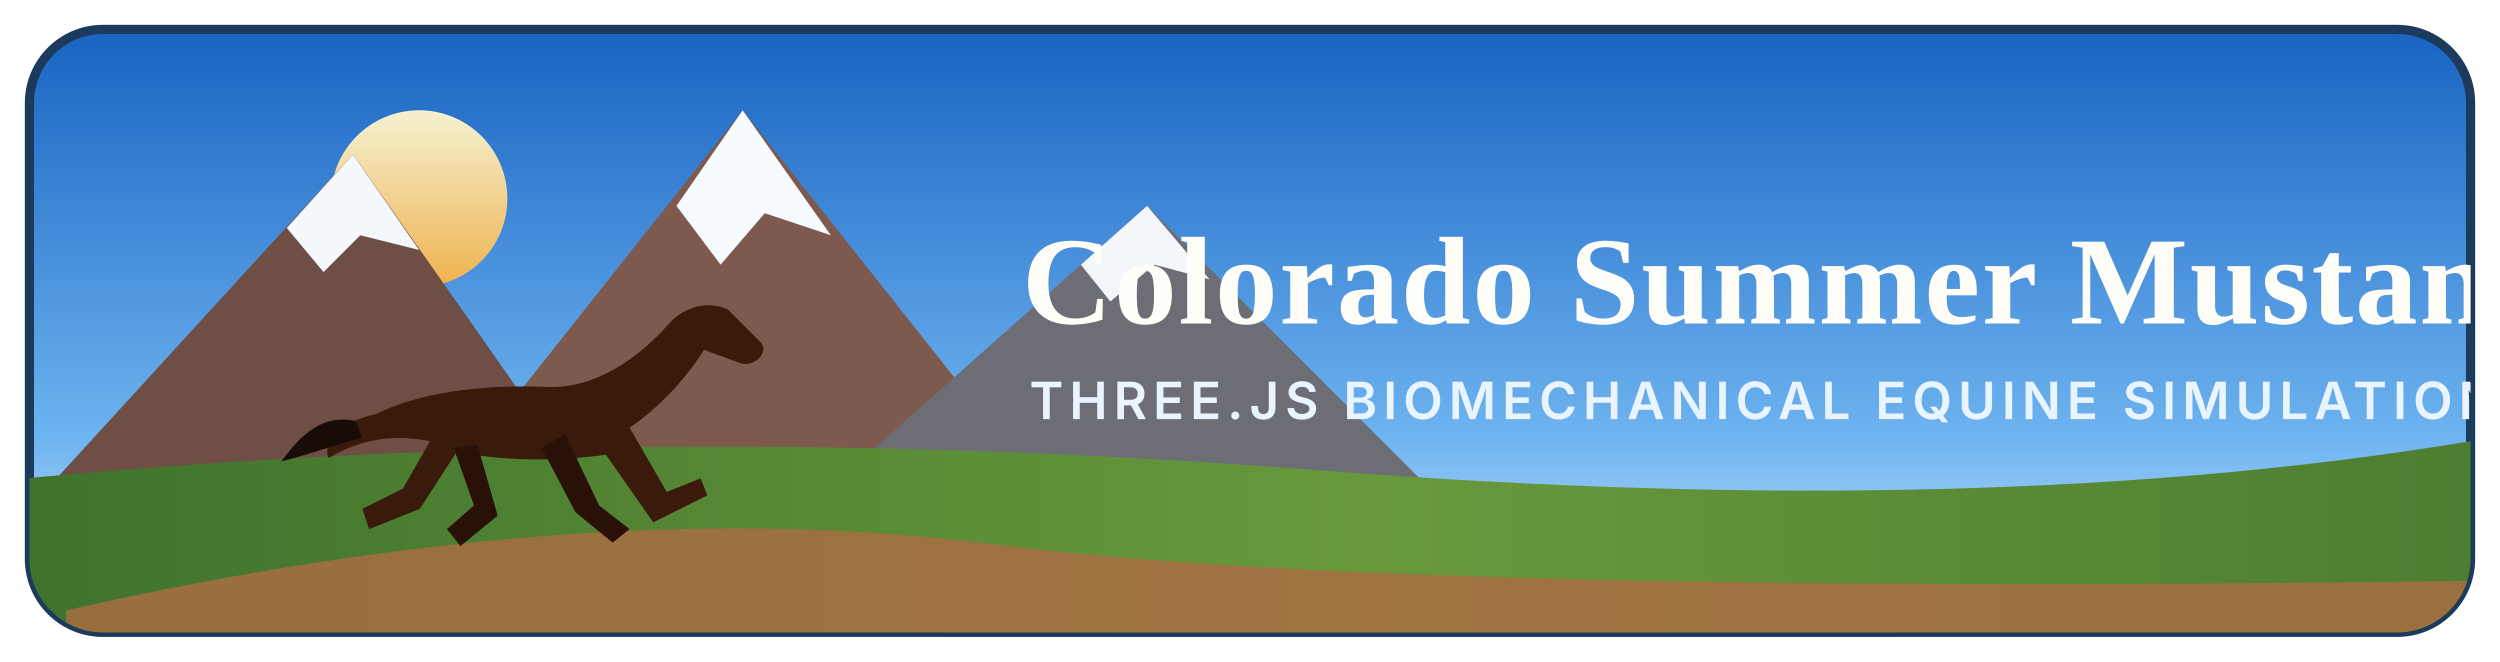
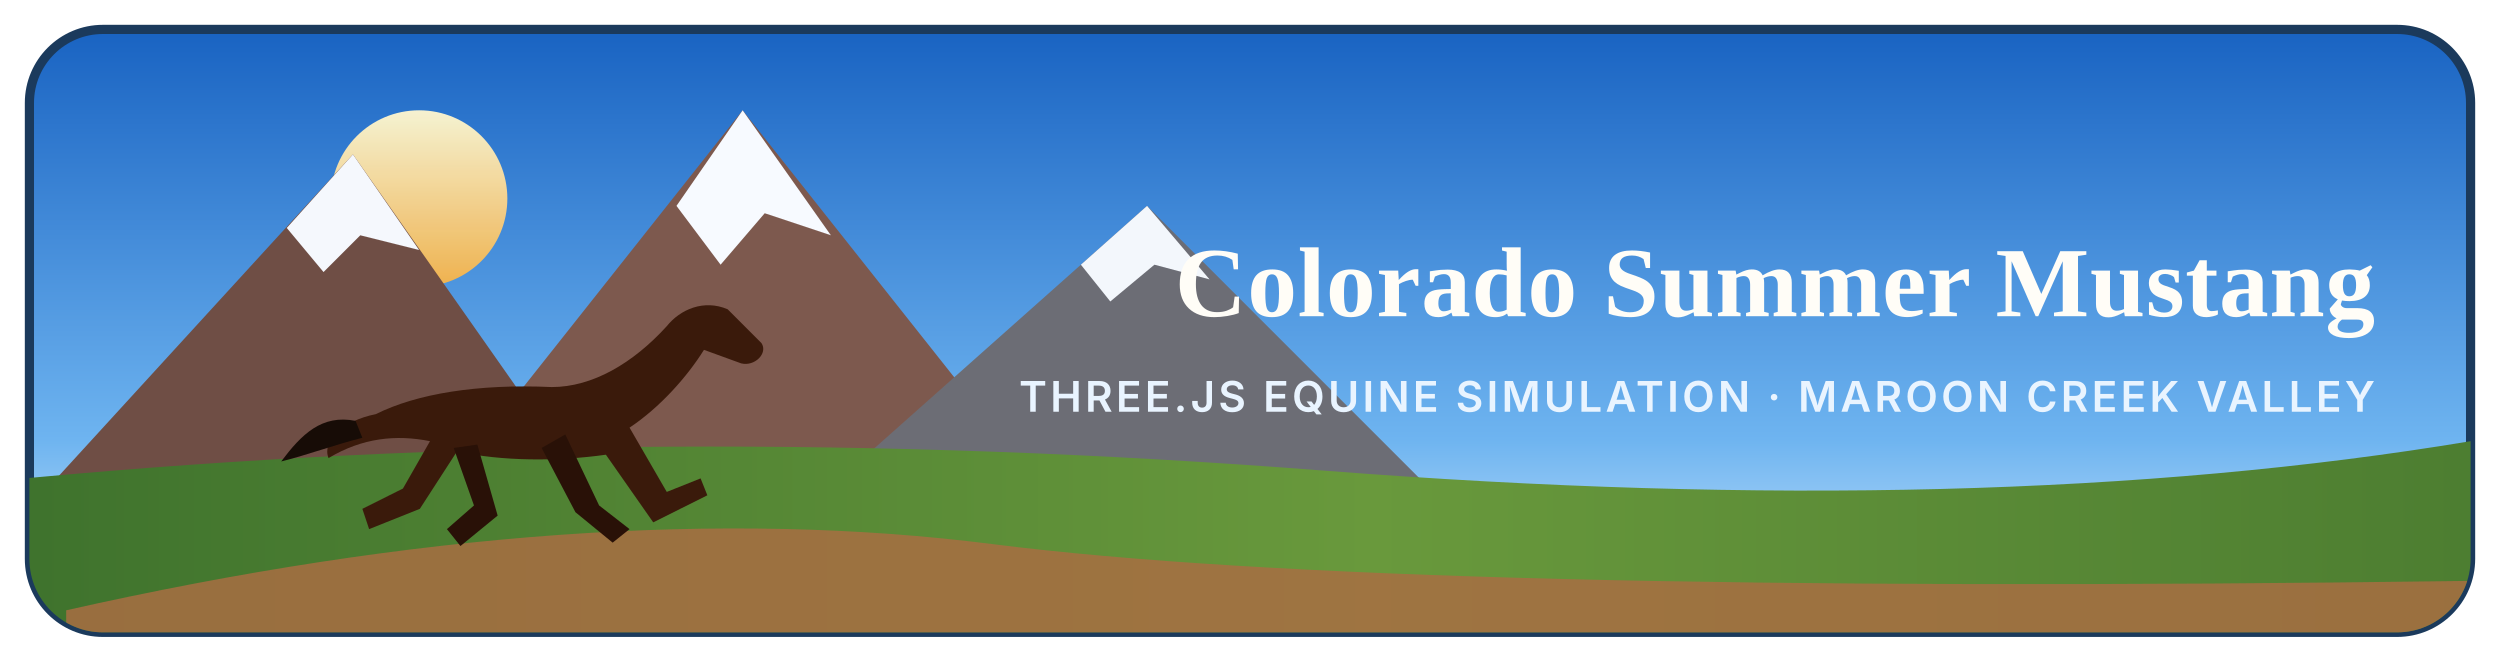
<svg xmlns="http://www.w3.org/2000/svg" viewBox="0 0 680 180" width="680" height="180">
  <defs>
    <linearGradient id="skyGrad" x1="0" y1="0" x2="0" y2="1">
      <stop offset="0%" stop-color="#1963c2" />
      <stop offset="68%" stop-color="#6eb4f0" />
      <stop offset="100%" stop-color="#d7ecfe" />
    </linearGradient>
    <linearGradient id="sunGrad" x1="0" y1="0" x2="0" y2="1">
      <stop offset="0%" stop-color="#fff8d1" />
      <stop offset="100%" stop-color="#f7b348" />
    </linearGradient>
    <linearGradient id="meadowGrad" x1="0" y1="0" x2="1" y2="0">
      <stop offset="0%" stop-color="#3f732d" />
      <stop offset="55%" stop-color="#69993c" />
      <stop offset="100%" stop-color="#4d7e31" />
    </linearGradient>
    <clipPath id="badgeClip">
      <rect x="8" y="8" width="664" height="164" rx="20" />
    </clipPath>
  </defs>
  <rect x="8" y="8" width="664" height="164" rx="20" fill="url(#skyGrad)" stroke="#1b3a5c" stroke-width="2.5" />
  <g clip-path="url(#badgeClip)">
    <circle cx="114" cy="54" r="24" fill="url(#sunGrad)" opacity="0.95" />
    <polygon points="10,136 96,42 162,136" fill="#6f4e45" />
    <polygon points="96,42 114,68 98,64 88,74 78,62" fill="#f5f8fd" />
    <polygon points="118,136 202,30 286,136" fill="#7d594e" />
    <polygon points="202,30 226,64 208,58 196,72 184,56" fill="#f7faff" />
    <polygon points="222,136 312,56 392,136" fill="#6c6d75" />
    <polygon points="312,56 329,76 314,72 302,82 294,72" fill="#f3f7fc" />
    <path d="M8,130 Q180,114 360,128 T672,120 L672,174 L8,174 Z" fill="url(#meadowGrad)" />
    <path d="M18,166 Q160,134 270,148 T672,158 L672,174 L18,174 Z" fill="#a86d42" opacity="0.85" />
    <g transform="translate(82, 74) scale(0.92)">
      <path d="M22,42 C34,36 52,33 74,34 C86,34 98,27 108,16 C112,11 119,8 126,11 L136,21 C138,24 134,28 130,27 L119,23 C114,31 106,40 97,46 L108,65 L118,61 L120,66 L104,74 L90,54 C76,56 59,56 46,53 L35,70 L20,76 L18,70 L30,64 L38,50 C28,48 18,49 8,55 C6,50 12,44 22,42 Z" fill="#3a1a0b" />
      <path d="M78,48 L88,69 L97,76 L92,80 L81,71 L71,52 Z" fill="#291107" />
      <path d="M52,51 L58,72 L47,81 L43,76 L51,69 L45,52 Z" fill="#291107" />
      <path d="M16,44 C6,42 0,48 -6,56 C2,54 10,51 18,49 Z" fill="#170c06" />
    </g>
-     <text x="278" y="88" font-family="Georgia, 'Times New Roman', serif" font-size="34" font-weight="700" fill="#fffdf7" letter-spacing="0.5">Colorado Summer Mustang</text>
-     <text x="280" y="114" font-family="-apple-system, BlinkMacSystemFont, 'Segoe UI', sans-serif" font-size="14" font-weight="600" fill="#e9f4ff" letter-spacing="1.6">THREE.JS BIOMECHANICAL EQUINE SIMULATION · MAROON CREEK VALLEY</text>
+     <text x="646" y="86" text-anchor="end" font-family="Georgia, 'Times New Roman', serif" font-size="27" font-weight="700" fill="#fffdf7" letter-spacing="0.2">Colorado Summer Mustang</text>
+     <text x="646" y="112" text-anchor="end" font-family="-apple-system, BlinkMacSystemFont, 'Segoe UI', sans-serif" font-size="11.5" font-weight="600" fill="#e9f4ff" letter-spacing="0.9">THREE.JS EQUINE SIMULATION · MAROON CREEK VALLEY</text>
  </g>
</svg>
